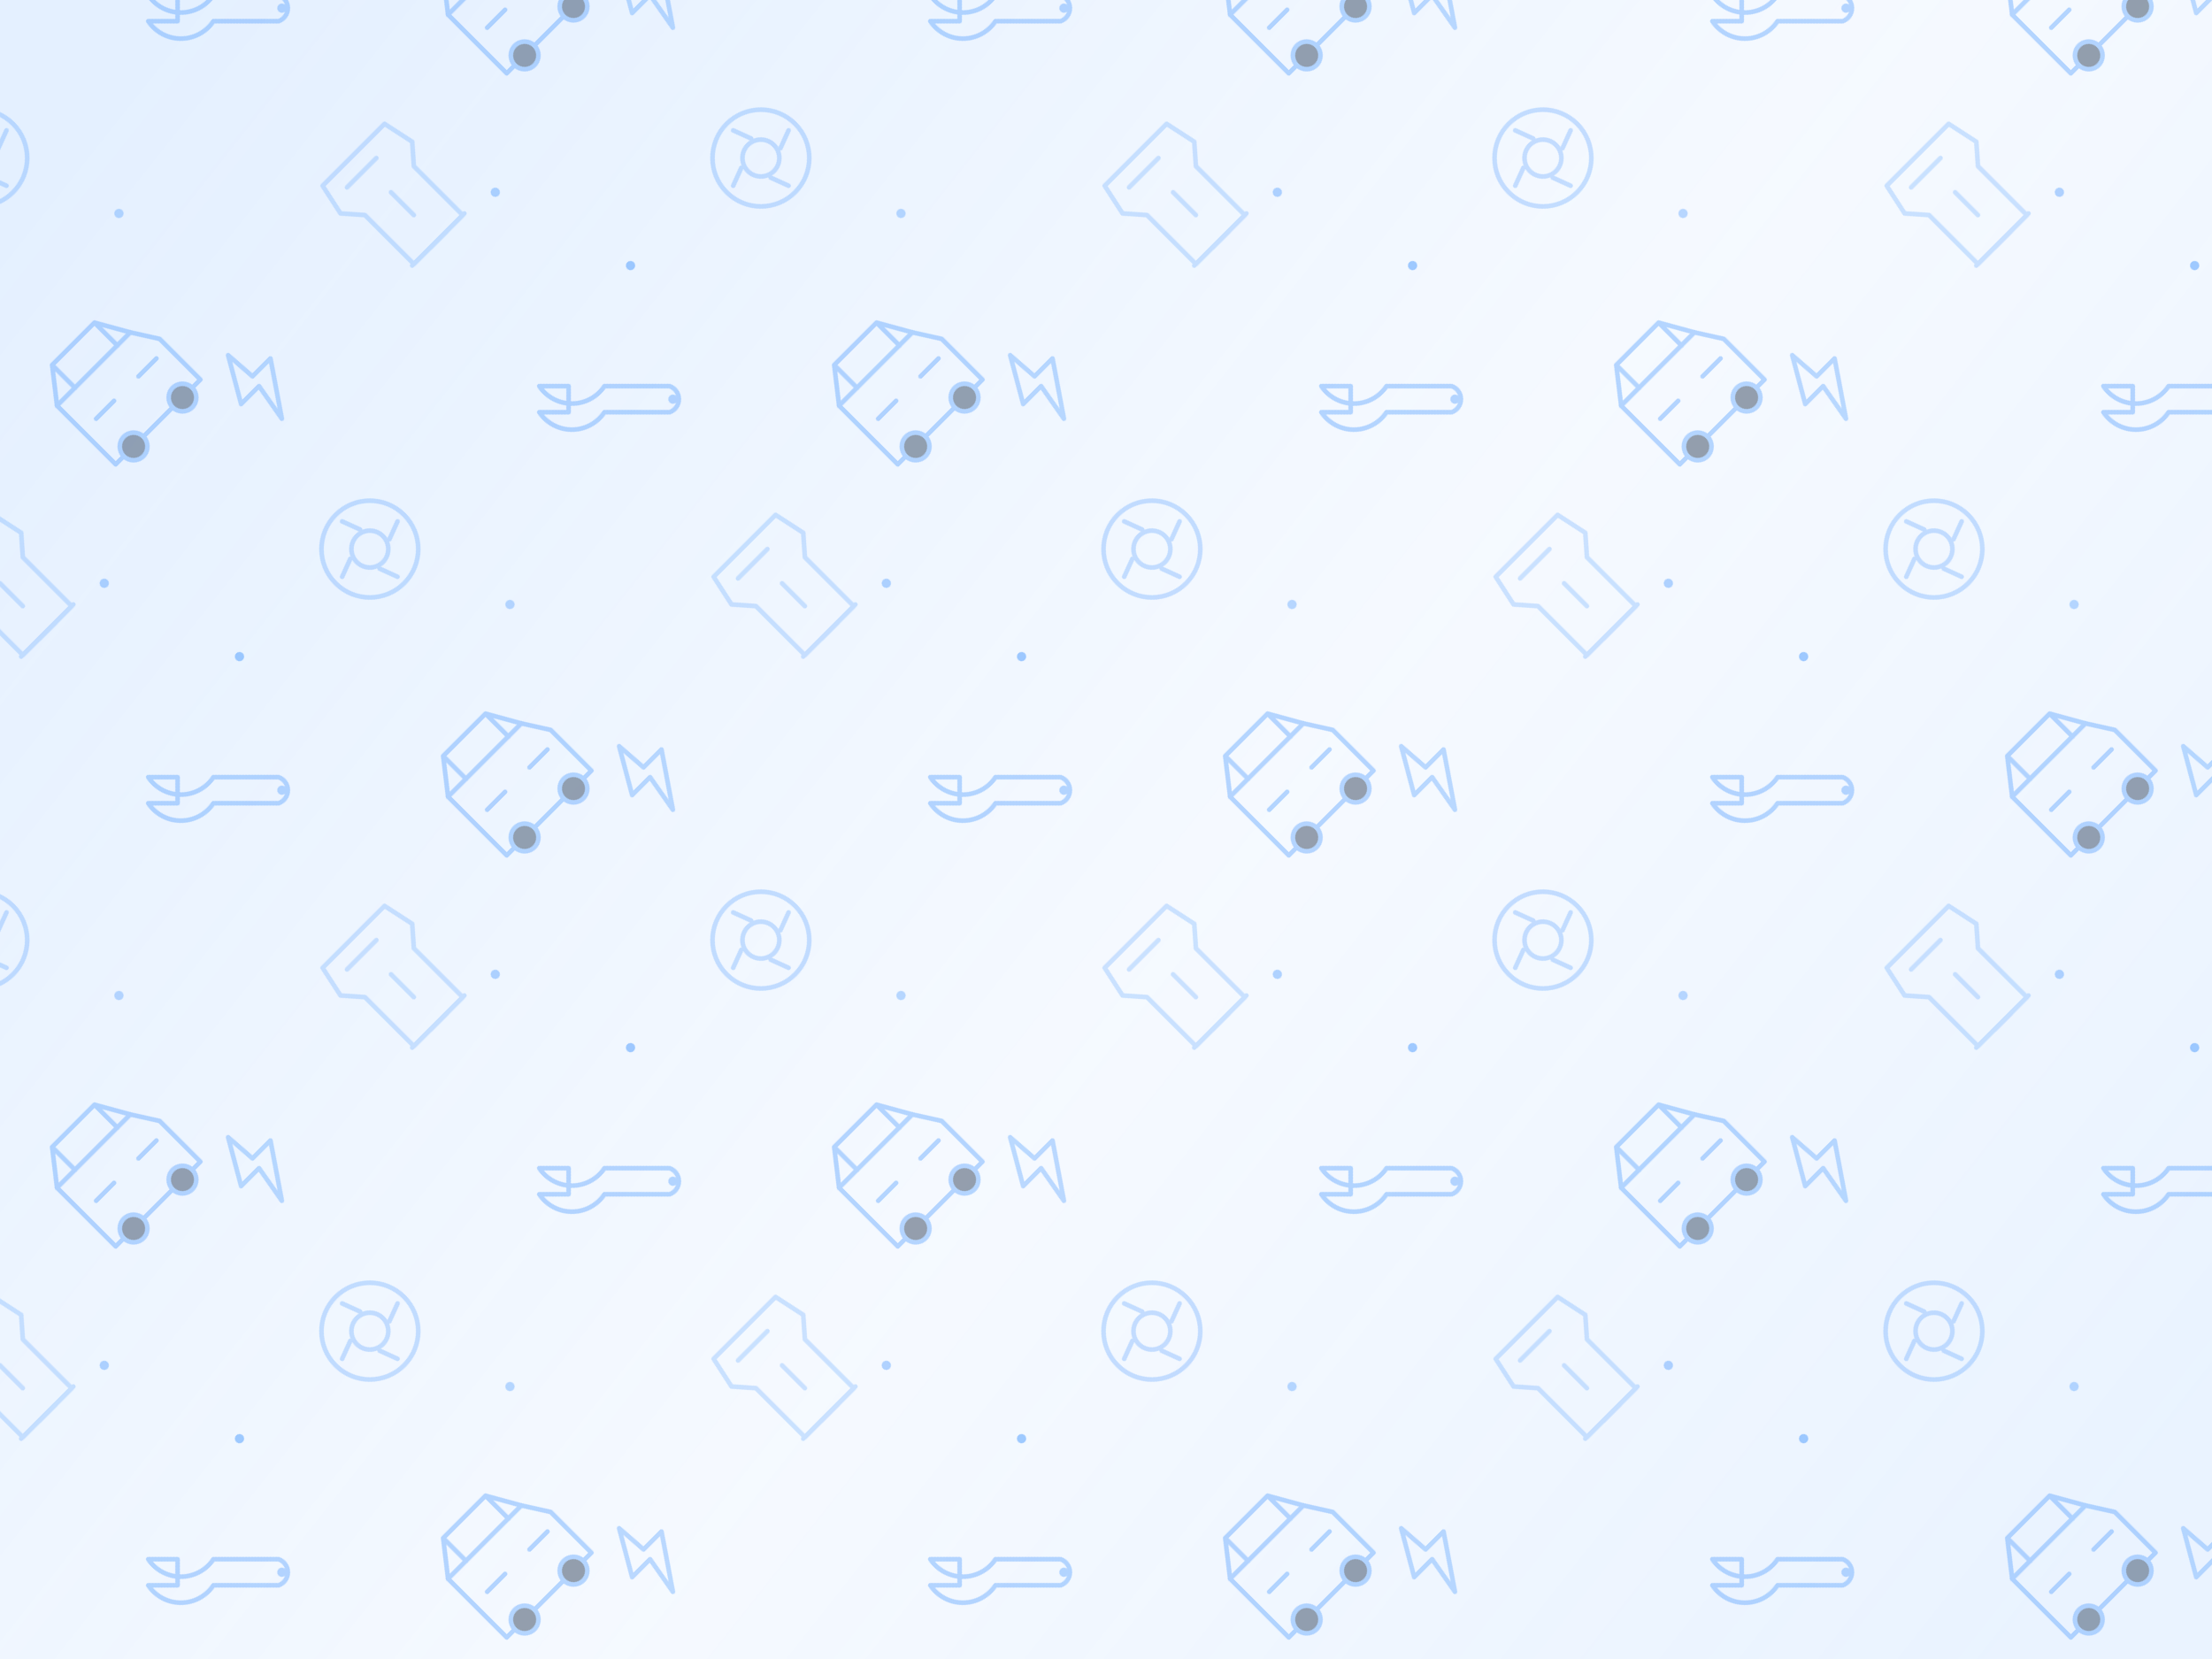
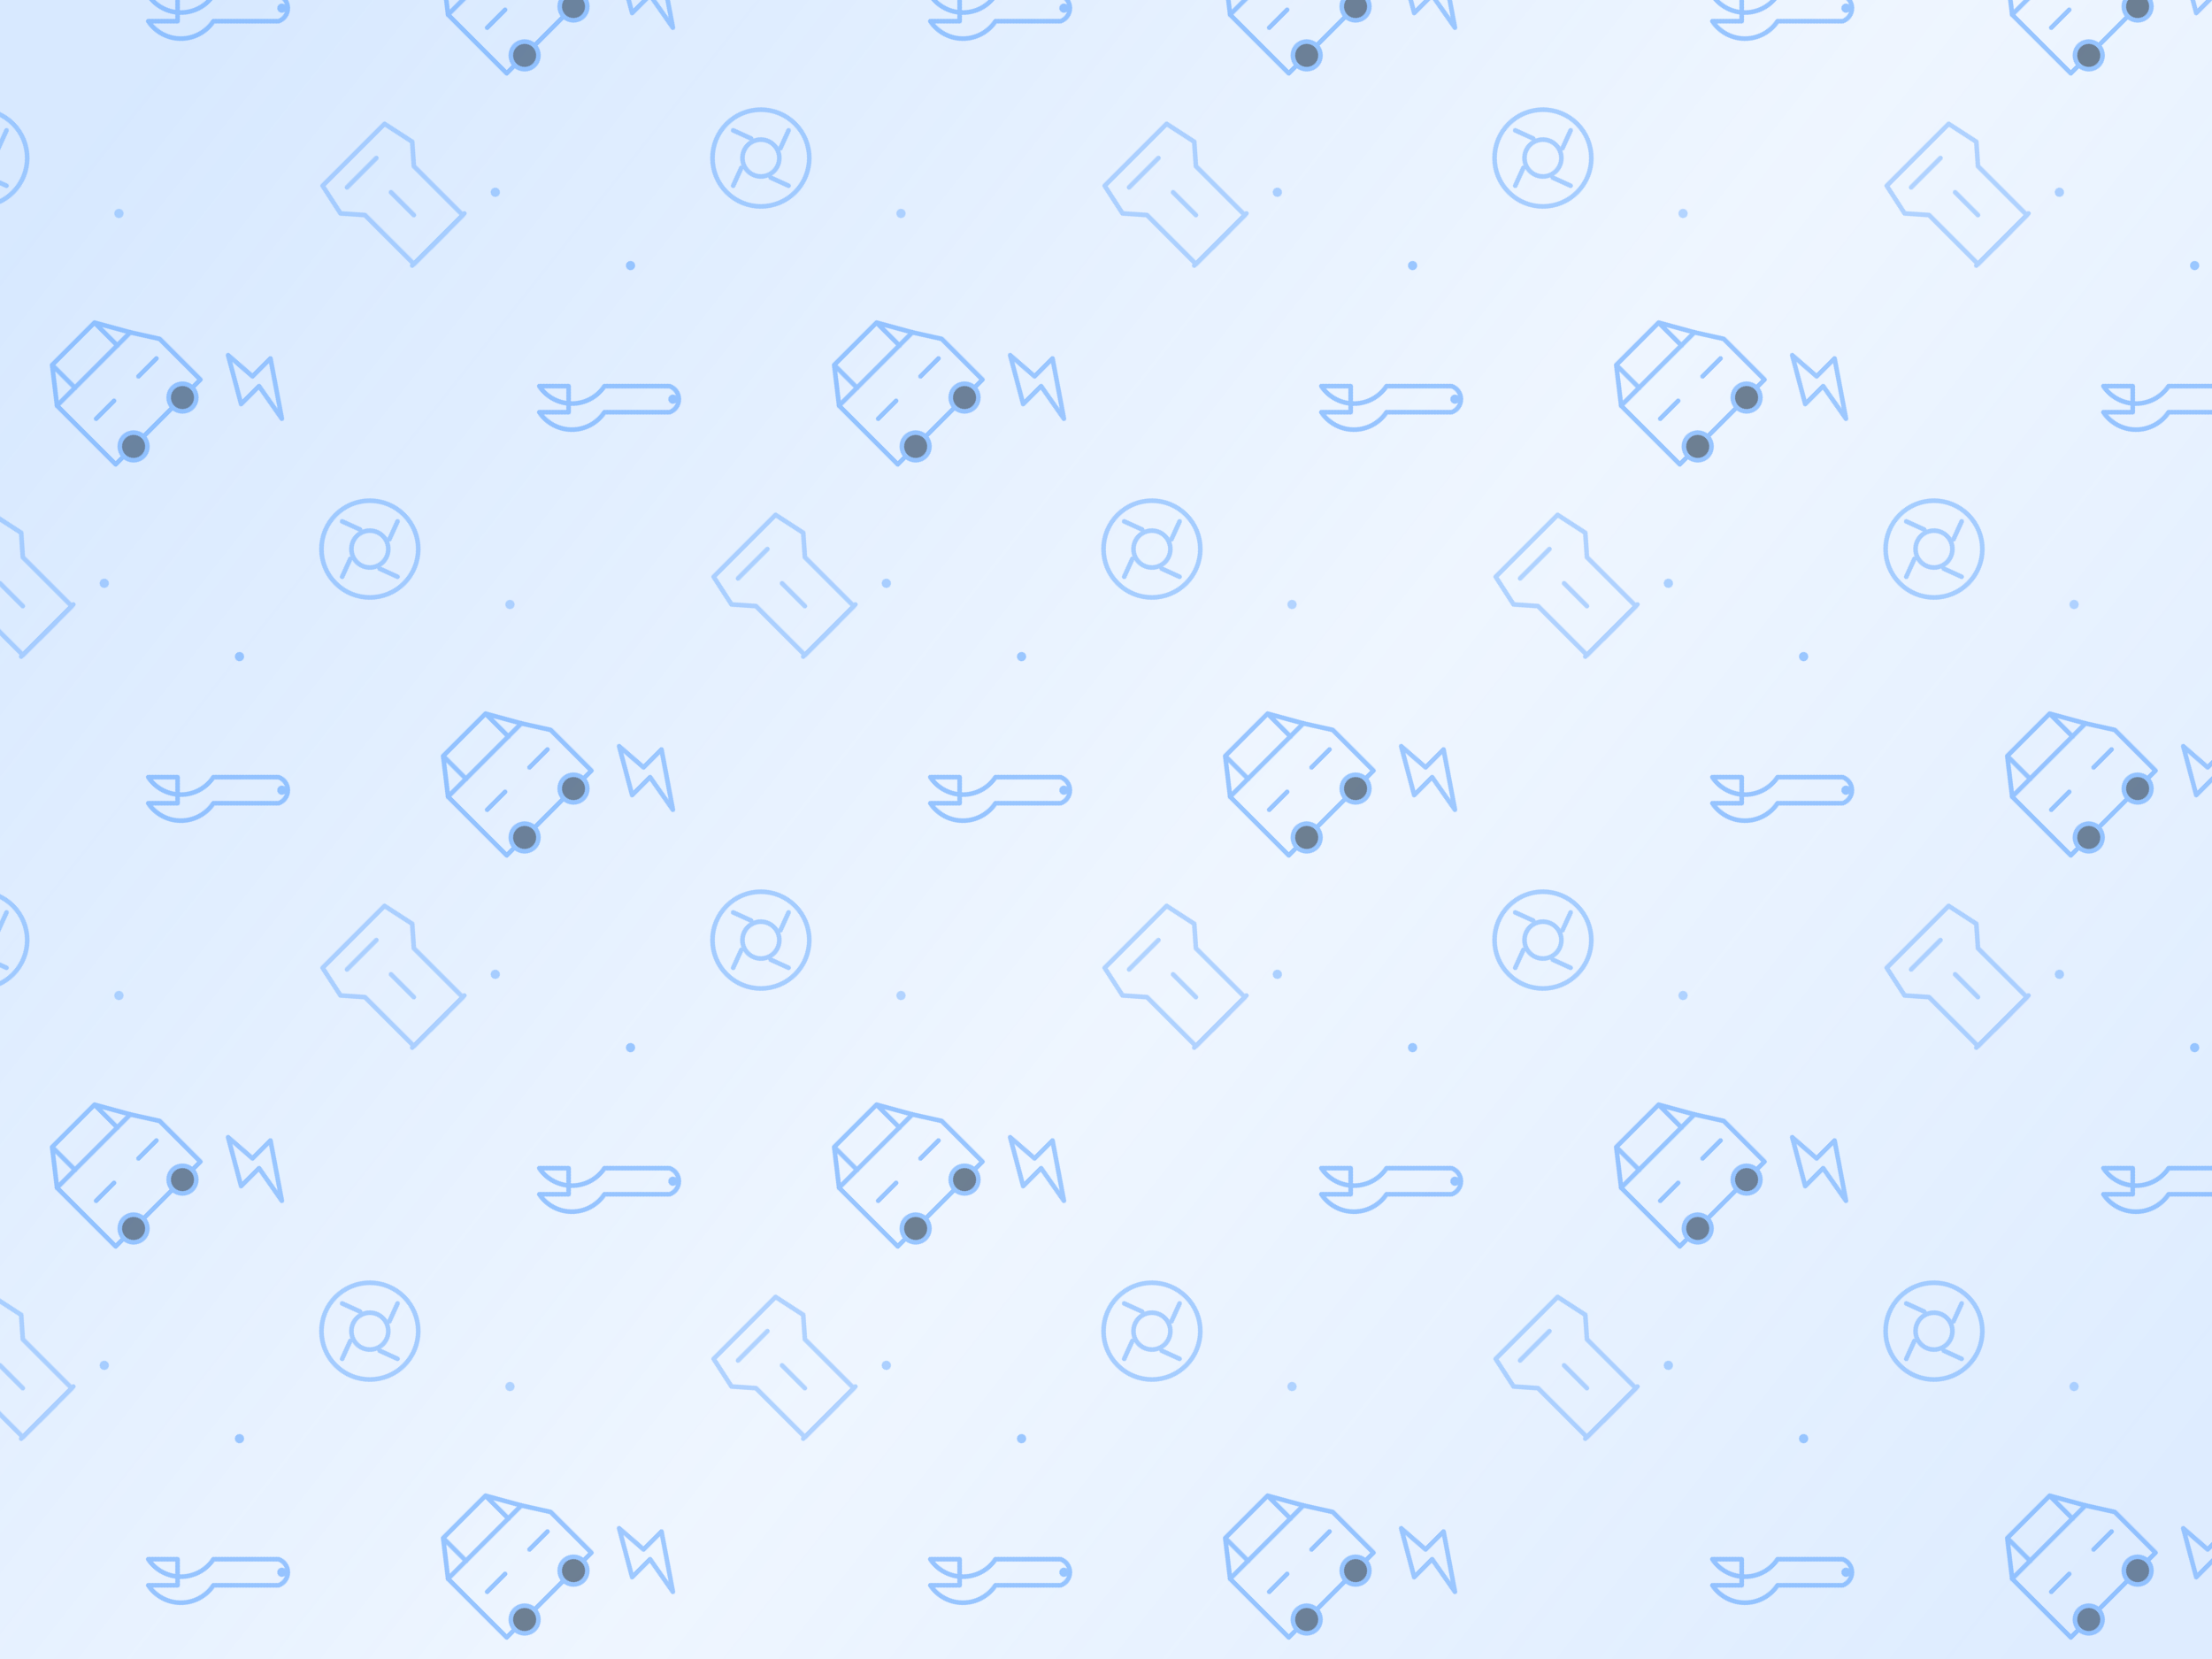
<svg xmlns="http://www.w3.org/2000/svg" width="960" height="720" viewBox="0 0 960 720" fill="none">
  <defs>
    <pattern id="servicePattern" width="240" height="240" patternUnits="userSpaceOnUse" patternTransform="rotate(-45)">
      <g stroke="#5AA2FF" stroke-linecap="round" stroke-linejoin="round" stroke-width="2">
-         <g opacity=".42">
+         <g opacity=".58">
          <path d="M47 44a17 17 0 0 0 20 20l20 20a6 6 0 0 1-8 8L59 72A17 17 0 0 1 39 52l9 9 8-8z" />
          <circle cx="84" cy="89" r="2" fill="#5AA2FF" stroke="none" />
        </g>
-         <g transform="translate(161 18)" opacity=".32">
+         <g transform="translate(161 18)" opacity=".48">
          <circle cx="24" cy="24" r="21" />
          <circle cx="24" cy="24" r="8" />
          <path d="m24 7 3 8m14 9-8 3m-9 14-3-8M7 24l8-3" />
        </g>
-         <g transform="translate(125 118)" opacity=".42">
+         <g transform="translate(125 118)" opacity=".58">
          <path d="M8 24h45l7 11v25H8z" />
          <path d="M8 24 19 10h26l8 14M19 10v14m26-14v14" />
          <path d="M16 40h11m15 0h11" />
          <circle cx="19" cy="60" r="6" fill="#07192D" />
          <circle cx="49" cy="60" r="6" fill="#07192D" />
        </g>
-         <g transform="translate(24 150)" opacity=".28">
+         <g transform="translate(24 150)" opacity=".42">
          <path d="M34 6h22l3 14-7 8v30H22V28l-7-8 3-14z" />
          <path d="M25 14h18M21 58h32m-16-29v14" />
          <path d="M32 58h10" />
        </g>
-         <g transform="translate(185 176)" opacity=".38">
+         <g transform="translate(185 176)" opacity=".54">
          <path d="M16 3 5 22h11l-3 17 15-22H17z" />
        </g>
      </g>
      <g fill="#5AA2FF">
        <circle cx="112" cy="35" r="2" opacity=".55" />
        <circle cx="211" cy="102" r="2" opacity=".4" />
        <circle cx="93" cy="211" r="2" opacity=".45" />
      </g>
    </pattern>
    <linearGradient id="fade" x1="60" y1="30" x2="900" y2="695" gradientUnits="userSpaceOnUse">
-       <stop stop-color="#5AA2FF" stop-opacity=".16" />
-       <stop offset=".55" stop-color="#5AA2FF" stop-opacity=".06" />
-       <stop offset="1" stop-color="#5AA2FF" stop-opacity=".13" />
+       <stop stop-color="#5AA2FF" stop-opacity=".24" />
+       <stop offset=".55" stop-color="#5AA2FF" stop-opacity=".1" />
+       <stop offset="1" stop-color="#5AA2FF" stop-opacity=".2" />
    </linearGradient>
  </defs>
  <rect width="960" height="720" fill="url(#servicePattern)" />
  <rect width="960" height="720" fill="url(#fade)" />
</svg>
